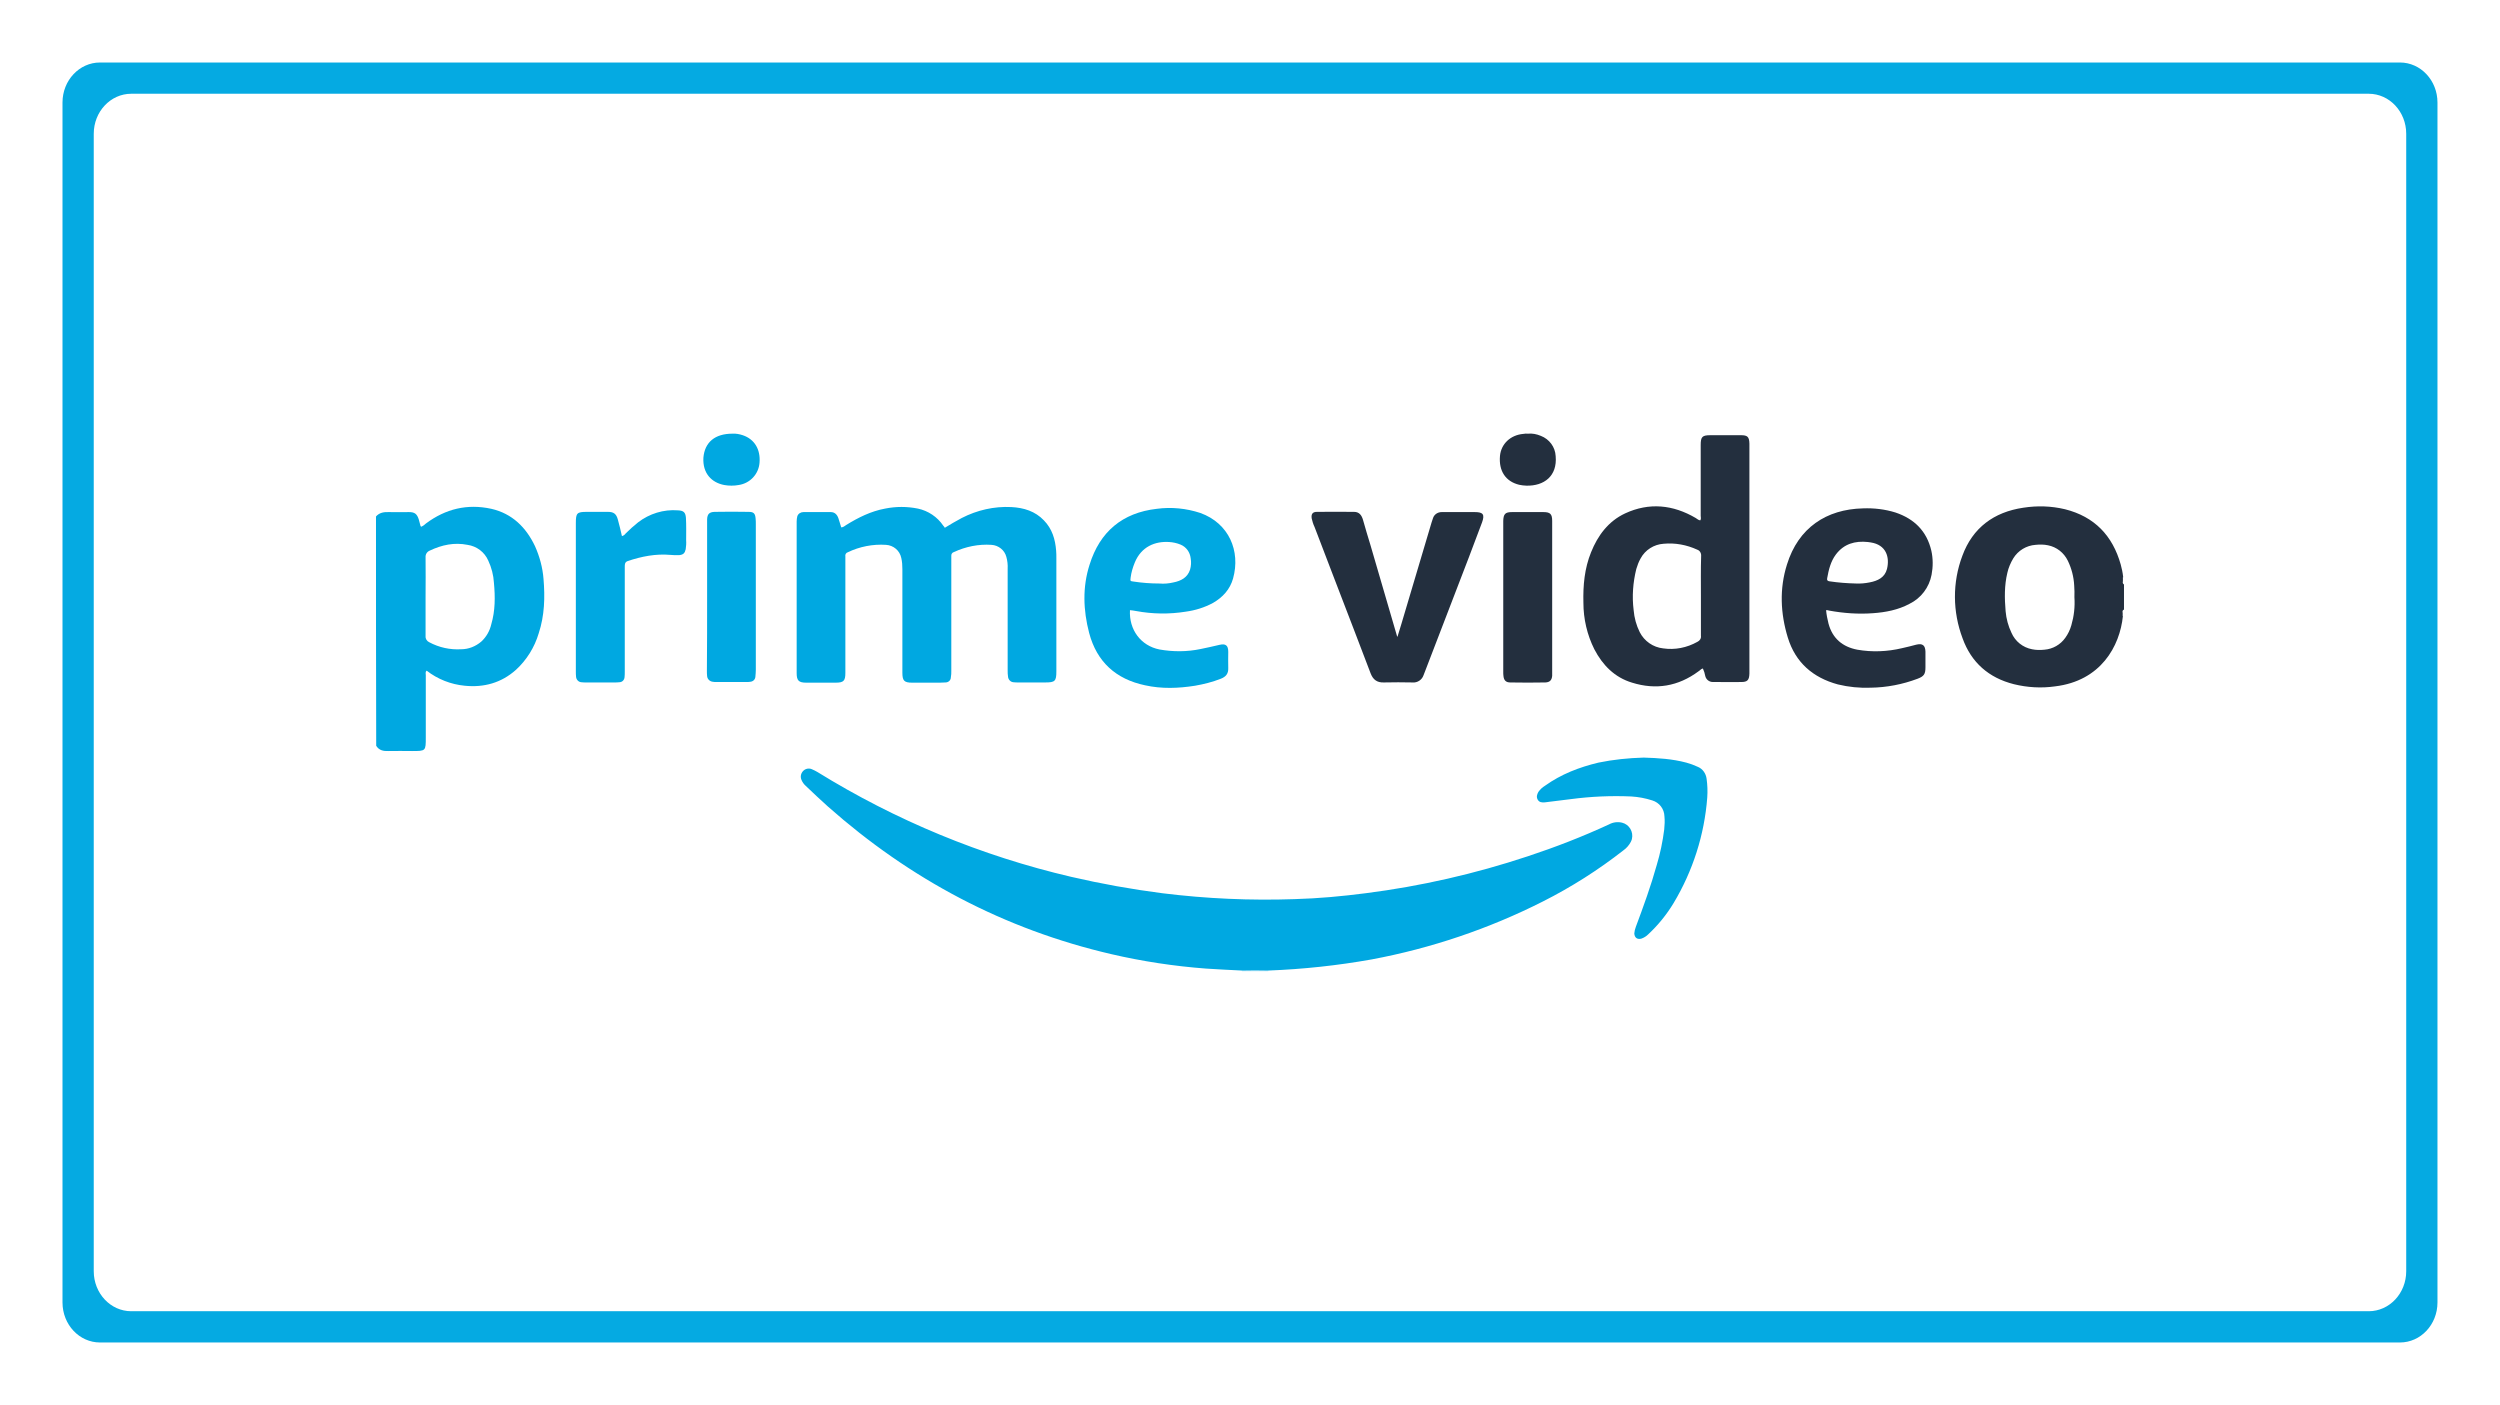
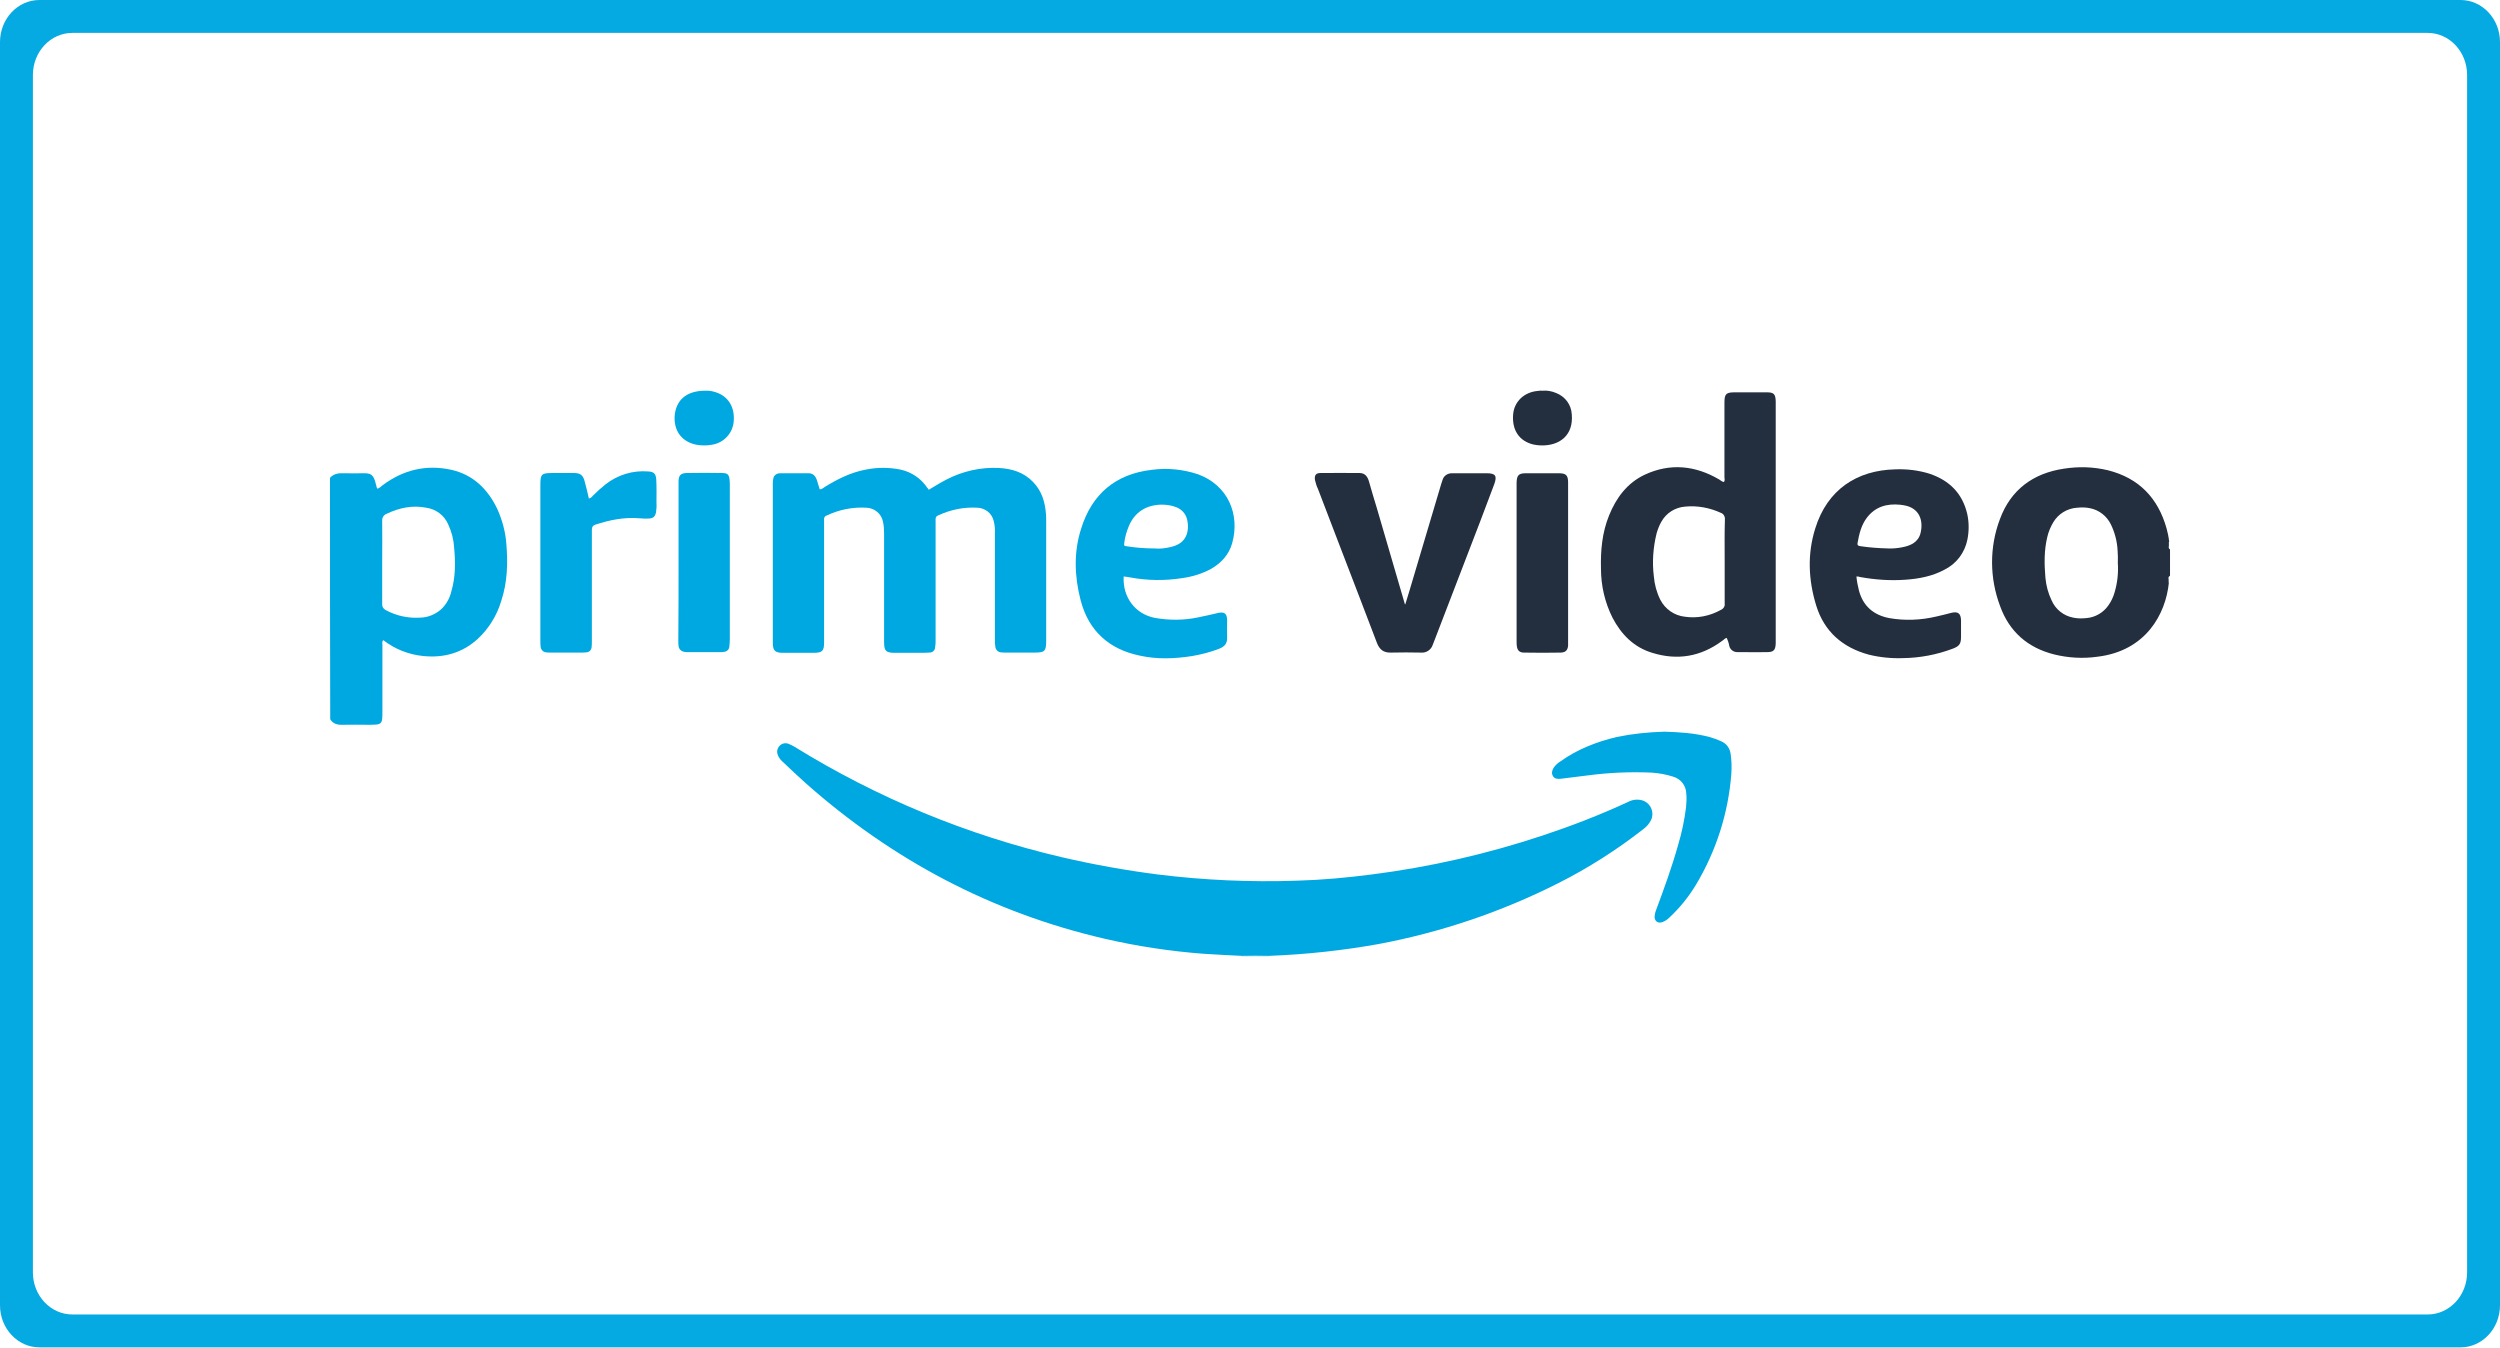
- <svg xmlns="http://www.w3.org/2000/svg" width="1000" height="562" viewBox="0 0 264.583 148.696">
-   <path d="M0 0h264.583v148.696H0z" style="opacity:.98;fill:#fff;fill-opacity:1;stroke-width:1.62" />
-   <g style="fill:#00a8e1;fill-opacity:1">
-     <path d="M40 25a15 16 0 0 0-15 16v480a15 16 0 0 0 15 16h920a15 16 0 0 0 15-16V41a15 16 0 0 0-15-16zm12.5 12.5h895a15 16 0 0 1 15 16v455a15 16 0 0 1-15 16h-895a15 16 0 0 1-15-16v-455a15 16 0 0 1 15-16" style="opacity:.98;fill:#00a8e1;fill-opacity:1;stroke-width:85.989" transform="scale(.26458)" />
+ <svg xmlns="http://www.w3.org/2000/svg" width="1024" height="551.882" viewBox="0 0 251.351 135.465">
+   <g data-rescale-wrap="1" transform="translate(-6.6145 -6.6145)">
+     <path d="M0 0h264.583v148.696H0z" style="opacity:.98;fill:#fff;fill-opacity:1;stroke-width:1.62" />
+     <g style="fill:#00a8e1;fill-opacity:1">
+       <path d="M40 25a15 16 0 0 0-15 16v480a15 16 0 0 0 15 16h920a15 16 0 0 0 15-16V41a15 16 0 0 0-15-16zm12.5 12.5h895a15 16 0 0 1 15 16v455a15 16 0 0 1-15 16h-895a15 16 0 0 1-15-16v-455a15 16 0 0 1 15-16" style="opacity:.98;fill:#00a8e1;fill-opacity:1;stroke-width:85.989" transform="scale(.26458)" />
+     </g>
+     <path d="M396.5 246.3v-.4c.4-.5 1.1-.8 1.7-.7 2.9-.1 5.7-.1 8.6 0 .6 0 1.3.2 1.7.7v.4z" style="fill:#d1effa" transform="translate(39.792 45.874)scale(.23116)" />
+     <path d="M408.5 245.9q-6-.15-12 0c-5.5-.3-11-.5-16.5-.9-14.6-1.1-29.1-3.3-43.3-6.6-49.1-11.4-92.2-34.3-129.8-67.6-3.5-3.1-6.8-6.3-10.2-9.5-.8-.7-1.5-1.7-1.9-2.7-.6-1.4-.3-2.9.7-4s2.6-1.5 4-.9c.9.4 1.8.8 2.6 1.3 35.9 22.2 75.1 38.4 116.2 48q20.7 4.8 41.7 7.5c20.1 2.5 40.4 3.4 60.6 2.7 10.9-.3 21.7-1.3 32.5-2.7 25.2-3.2 50.1-8.9 74.2-16.9 12.7-4.2 25.1-9 37.2-14.6 1.8-1 4-1.3 6-.8 3.3.8 5.3 4.2 4.5 7.5-.1.4-.3.9-.5 1.3-.8 1.5-1.9 2.8-3.3 3.8-11.5 9-23.9 16.9-37 23.5-24.7 12.5-51.1 21.4-78.3 26.5q-23.55 4.2-47.4 5.1M260.4 43.2c2.5-1.5 5.1-3.1 7.8-4.5 7-3.6 14.8-5.4 22.7-5 5.7.3 10.9 1.9 14.9 6.1 3.8 3.9 5.2 8.7 5.6 13.9.1 1.1.1 2.2.1 3.4v51.8c0 4.5-.6 5.1-5.1 5.1h-12.2c-.8 0-1.6 0-2.4-.1-1.2-.1-2.2-1.1-2.4-2.3-.2-1.1-.2-2.2-.2-3.3V62c.1-1.9-.1-3.7-.6-5.5-.8-3.1-3.6-5.3-6.8-5.5-5.9-.4-11.8.8-17.2 3.3-.8.2-1.3 1-1.2 1.8v52.6c0 1 0 1.9-.2 2.9 0 1.4-1.1 2.4-2.5 2.4-1.5.1-3 .1-4.6.1h-10.6c-3.7 0-4.5-.9-4.5-4.6V62.2c0-1.7-.1-3.5-.5-5.2-.7-3.4-3.6-5.8-7-6-6-.4-12.1.8-17.5 3.4-.8.2-1.3 1.1-1.1 1.9v53.3c0 3.7-.8 4.5-4.5 4.5H197c-3.5 0-4.4-1-4.4-4.4V40.3q0-1.2.3-2.4c.4-1.2 1.6-1.9 2.8-1.9h12.5c1.8 0 2.9 1.1 3.5 2.8.5 1.4.8 2.7 1.3 4.2 1 0 1.6-.7 2.3-1.1 5.5-3.4 11.3-6.3 17.8-7.5q7.5-1.5 15 0c4.7 1 8.9 3.8 11.6 7.8.2.3.4.5.6.7-.1.1 0 .1.1.3" style="fill:#00a8e1" transform="translate(39.792 45.874)scale(.23116)" />
+     <path d="M467.7 93c.6-2 1.2-3.9 1.8-5.9 4.6-15.5 9.2-30.9 13.8-46.4l.6-1.8c.5-1.8 2.2-2.9 4-2.9h15.2c3.8 0 4.6 1.1 3.3 4.7l-6 15.9c-6.7 17.4-13.4 34.9-20.1 52.3-.2.6-.5 1.2-.7 1.8-.7 2.1-2.8 3.5-5 3.3q-6.6-.15-13.2 0c-3.1.1-4.9-1.3-6-4.1-2.5-6.6-5.1-13.3-7.6-19.9-6-15.7-12.1-31.4-18.1-47.2-.6-1.2-1-2.6-1.3-3.9-.3-2 .4-3 2.4-3 5.7-.1 11.4 0 17 0 2.4 0 3.5 1.6 4.1 3.7 1.1 3.8 2.2 7.7 3.4 11.5 4.1 13.9 8.1 27.9 12.2 41.8-.1.1 0 .1.2.1" style="fill:#232f3e" transform="translate(39.792 45.874)scale(.23116)" />
+     <path d="M112.6 47c.7-.2 1.3-.6 1.7-1.2q2.7-2.7 5.7-5.1c5.2-4 11.7-6 18.2-5.5 2.6.1 3.5.9 3.7 3.4.2 3.4.1 6.9.1 10.3.1 1.4 0 2.7-.2 4.1-.4 1.8-1.1 2.5-2.9 2.7-1.4.1-2.7 0-4.1-.1-6.7-.6-13.2.7-19.5 2.8-1.4.5-1.4 1.5-1.4 2.6v48c0 .9 0 1.7-.1 2.6-.1 1.3-1.1 2.3-2.4 2.3-.7.1-1.5.1-2.2.1h-13c-.7 0-1.5 0-2.2-.1-1.3-.1-2.3-1.2-2.4-2.5-.1-.8-.1-1.6-.1-2.4V41c0-4.6.5-5.1 5.1-5.1h9.6c2.6 0 3.8.9 4.5 3.4s1.3 5 1.9 7.7m467.8 101.4c6.6.2 13.1.6 19.5 2.3 1.8.5 3.5 1.1 5.2 1.9 2.3.9 3.8 3.1 4.1 5.5.4 2.8.5 5.7.3 8.6-1.3 17.1-6.6 33.6-15.4 48.3-3.2 5.3-7.1 10.1-11.6 14.3-.9.9-2 1.6-3.2 2-1.9.5-3.1-.5-3.2-2.4.1-1 .3-2 .7-3 3.5-9.4 6.9-18.7 9.6-28.4 1.6-5.3 2.7-10.7 3.4-16.2.2-2 .3-4 .1-6-.1-3.4-2.3-6.3-5.6-7.3q-4.65-1.5-9.6-1.8c-9.2-.4-18.4 0-27.5 1.2l-12.1 1.5c-1.3.1-2.5 0-3.2-1.2s-.4-2.4.3-3.6c.8-1.1 1.8-2.1 3-2.8 7.4-5.3 15.7-8.5 24.5-10.6 6.8-1.4 13.7-2.1 20.7-2.3" style="fill:#00a8e1" transform="translate(39.792 45.874)scale(.23116)" />
+     <path d="M538.5 75v36c-.2 2-1.1 2.9-3.1 3-5.4.1-10.7.1-16.1 0-2 0-2.9-1-3.1-2.9-.1-.6-.1-1.3-.1-1.9V40c.1-3.1.9-4 4-4h14.4c3.1 0 4 .9 4 4z" style="fill:#232f3e" transform="translate(39.792 45.874)scale(.23116)" />
+     <path d="M151.6 74.8V39.3c.1-2.4 1-3.3 3.4-3.4q7.8-.15 15.6 0c2.3 0 3 .7 3.2 3 .1.9.1 1.7.1 2.6v66.6c0 1.1-.1 2.2-.2 3.3-.1 1.3-1.1 2.2-2.4 2.3-.6.1-1.1.1-1.7.1h-13.9c-.5 0-.9 0-1.4-.1-1.4-.1-2.6-1.2-2.7-2.6-.1-.8-.1-1.6-.1-2.4.1-11.1.1-22.5.1-33.9M163.2.1c1.6-.1 3.2.2 4.7.7 5.4 1.8 8.2 6.5 7.7 12.6-.4 5.2-4.3 9.4-9.5 10.2-2.2.4-4.5.4-6.7 0-5.7-1.1-9.9-5.3-9.5-12.5.6-7.1 5.3-11 13.3-11" style="fill:#00a8e1" transform="translate(39.792 45.874)scale(.23116)" />
+     <path d="M527.4.1c2-.2 4 .2 5.9 1 3.9 1.5 6.6 5.1 6.8 9.3.8 9.1-5.3 13.7-13.4 13.5-1.1 0-2.2-.2-3.3-.4-6.2-1.5-9.4-6.3-8.8-13.2.5-5.5 4.8-9.6 10.7-10.1.7-.1 1.4-.2 2.1-.1" style="fill:#232f3e" transform="translate(39.792 45.874)scale(.23116)" />
+     <path d="M76.7 66.6c-.4-5.2-1.8-10.3-3.9-15-4.1-8.6-10.4-14.9-20-17.1-11-2.4-20.9 0-29.9 6.7q-.9.9-2.1 1.5c-.2-.1-.4-.2-.4-.3-.3-1-.5-2-.8-3-.8-2.5-1.8-3.4-4.5-3.4-3 0-6.1.1-9.1 0-2.3-.1-4.4.2-6 2 0 35 0 70.1.1 105 1.3 2.1 3.3 2.5 5.6 2.4 3.6-.1 7.2 0 10.8 0 6.3 0 6.3 0 6.3-6.2v-28.5c0-.7-.3-1.5.4-2.1 5 3.9 11.1 6.3 17.4 6.9 8.8.9 16.8-1.3 23.5-7.3 4.9-4.5 8.5-10.3 10.4-16.7 2.7-8.2 2.9-16.5 2.2-24.9M52.8 87.3c-.7 3.1-2.3 5.9-4.6 8-2.6 2.2-5.8 3.5-9.2 3.5-5.1.3-10.1-.8-14.6-3.2-1.1-.5-1.8-1.6-1.7-2.8V74.7c0-6 .1-12 0-18-.1-1.4.7-2.6 2-3.1 5.5-2.6 11.2-3.8 17.2-2.6 4.2.6 7.8 3.3 9.5 7.2 1.5 3.2 2.4 6.7 2.6 10.2.6 6.4.6 12.8-1.2 18.9" style="fill:#00a8e1" transform="translate(39.792 45.874)scale(.23116)" />
+     <path d="M800.1 82.2s0-.1 0 0q0-.15 0 0m.1-13.4v.4c-.4-.4-.6-1-.4-1.5v-.8s0-.1.1-.1h-.1v-1h.2c0-.1-.1-.1-.1-.2-.2-1.9-.6-3.8-1.1-5.6-3.7-13.2-12-21.9-25.5-25.3-6.3-1.5-12.7-1.7-19.1-.7-13.5 2-23.2 9.2-27.9 22-4.6 12.2-4.5 25.6.1 37.8 4 11.1 12 18.1 23.5 21 6.1 1.5 12.5 1.9 18.8 1 21-2.5 29.7-18.4 31.1-32.2h-.1v-1.4c-.1-.6-.2-1.1.4-1.5v.2c0-.1.1-.3.2-.4V69c0-.1-.1-.1-.1-.2m-24 19c-.6 2.1-1.5 4-2.8 5.8-2.2 3.1-5.7 5.1-9.5 5.4-1.9.2-3.8.2-5.7-.2-4.2-.8-7.7-3.6-9.4-7.5-1.5-3.1-2.4-6.5-2.7-9.9-.5-5.9-.6-11.8.8-17.6.5-2.3 1.5-4.6 2.7-6.6 2.2-3.6 6-5.9 10.2-6.2 1.9-.2 3.8-.2 5.7.2 4 .8 7.3 3.4 9.1 7.1 1.7 3.5 2.7 7.4 2.9 11.3.1 1.8.2 3.6.1 5.4.3 4.4-.2 8.7-1.4 12.8M624.9.8H611c-3.8 0-4.5.7-4.5 4.5v32.4c0 .7.3 1.4-.2 2.1-.9-.1-1.4-.7-2.1-1.1-10.4-6.1-21.3-7.2-32.3-2.1-7.7 3.6-12.5 10.1-15.6 17.8-3 7.4-3.7 15.2-3.5 23.1 0 7.4 1.7 14.7 5 21.3 3.8 7.3 9.3 12.9 17.3 15.3 10.9 3.4 21.1 1.7 30.4-5.2.7-.4 1.1-1.1 2-1.3.5 1.1.9 2.3 1.1 3.5.4 1.6 1.8 2.7 3.5 2.7h2.4c3.6 0 7.1.1 10.6 0 2.8 0 3.6-.9 3.7-3.8V4.6c-.1-3.1-.9-3.8-3.9-3.8m-18.3 73.6v18.2c.2 1.2-.5 2.3-1.6 2.8-4.8 2.7-10.3 3.8-15.7 3-4.6-.5-8.6-3.3-10.7-7.4-1.6-3.2-2.5-6.6-2.8-10.1-.8-6.3-.3-12.7 1.2-18.8.5-1.7 1.1-3.3 2-4.9 2.1-3.9 6.1-6.4 10.5-6.7 5.3-.5 10.6.5 15.4 2.7 1.2.4 1.9 1.6 1.8 2.9-.2 6.2-.1 12.2-.1 18.3" style="fill:#232f3e" transform="translate(39.792 45.874)scale(.23116)" />
+     <path d="M348 81.3c7.5 1.4 15.2 1.5 22.7.3 4.4-.6 8.6-1.9 12.5-4 4.5-2.6 7.8-6.2 9.2-11.2 3.5-12.6-1.9-25.3-15-30-6.4-2.1-13.2-2.8-19.9-1.9-15.8 1.8-26.1 10.5-30.8 25.6-3.3 10.3-2.9 20.8-.2 31.2 3.5 13.3 12.3 21.2 25.6 24 7.6 1.7 15.3 1.4 22.9.2 4-.7 8-1.7 11.8-3.2 2.3-.9 3.5-2.3 3.4-4.9-.1-2.4 0-4.9 0-7.4 0-3-1.2-3.9-4.1-3.2s-5.7 1.3-8.6 1.9c-6.2 1.3-12.6 1.3-18.8.2-8.5-1.7-14-9-13.5-18 .9.1 1.9.2 2.8.4M345.5 66c.3-2.4 1-4.7 1.9-6.9 3-7.3 9.3-9.8 15.7-9.4 1.8.1 3.6.5 5.3 1.2 2.6 1.1 4.3 3.5 4.6 6.3.3 1.7.2 3.5-.3 5.2-1.2 3.6-4.1 5.1-7.6 5.8-2.1.5-4.3.7-6.5.5-3.9 0-7.9-.3-11.8-.9-1.5-.2-1.5-.2-1.3-1.8" style="fill:#00a8e1" transform="translate(39.792 45.874)scale(.23116)" />
+     <path d="M685.3 82.3c5.8-.4 11.6-1.5 16.8-4.3 5.3-2.6 9-7.5 10.1-13.3.7-3.6.7-7.4-.1-11-2.1-9-7.8-14.6-16.4-17.5-4.8-1.5-9.9-2.1-14.9-1.9-16.8.4-29.6 8.9-34.8 25.7-3.5 11.1-3 22.4.4 33.5 3.5 11.4 11.5 18.3 22.9 21.4 4.9 1.2 10 1.7 15 1.5 7.3-.1 14.6-1.5 21.5-4.1 2.9-1.1 3.6-2.1 3.6-5.2v-7.2c-.1-2.9-1.3-3.9-4.2-3.2-2.2.6-4.3 1.1-6.5 1.6-6.7 1.6-13.7 1.9-20.5.7-6.8-1.3-11.4-5.2-13.2-12-.5-2-.9-4-1.1-6.1.5 0 1 0 1.4.2 6.6 1.2 13.3 1.7 20 1.2m-20.9-16c.7-3.9 1.6-7.7 4-10.9 3.7-4.9 8.8-6.3 14.6-5.7.5 0 .9.2 1.4.2 7 1.1 8.7 6.7 7.4 12.1-1 4-4.3 5.5-8 6.2-2 .4-4.1.6-6.2.5-4.1-.1-8.1-.4-12.1-1-.9-.1-1.3-.5-1.1-1.4" style="fill:#232f3e" transform="translate(39.792 45.874)scale(.23116)" />
  </g>
-   <path d="M396.5 246.3v-.4c.4-.5 1.1-.8 1.7-.7 2.9-.1 5.7-.1 8.6 0 .6 0 1.3.2 1.7.7v.4z" style="fill:#d1effa" transform="translate(39.792 45.874)scale(.23116)" />
-   <path d="M408.5 245.9q-6-.15-12 0c-5.5-.3-11-.5-16.5-.9-14.6-1.1-29.1-3.3-43.3-6.6-49.1-11.4-92.2-34.3-129.8-67.6-3.5-3.1-6.8-6.3-10.2-9.5-.8-.7-1.5-1.7-1.9-2.7-.6-1.4-.3-2.9.7-4s2.6-1.5 4-.9c.9.4 1.8.8 2.6 1.3 35.9 22.2 75.1 38.4 116.2 48q20.7 4.8 41.7 7.5c20.1 2.5 40.4 3.4 60.6 2.7 10.9-.3 21.7-1.3 32.5-2.7 25.2-3.2 50.1-8.9 74.2-16.9 12.7-4.2 25.1-9 37.2-14.6 1.8-1 4-1.3 6-.8 3.3.8 5.3 4.2 4.5 7.5-.1.4-.3.9-.5 1.3-.8 1.5-1.9 2.8-3.3 3.8-11.5 9-23.9 16.9-37 23.5-24.7 12.5-51.1 21.4-78.3 26.5q-23.55 4.2-47.4 5.1M260.4 43.2c2.5-1.5 5.1-3.1 7.8-4.5 7-3.6 14.8-5.4 22.7-5 5.7.3 10.9 1.9 14.9 6.1 3.8 3.9 5.2 8.7 5.6 13.9.1 1.1.1 2.2.1 3.4v51.8c0 4.5-.6 5.1-5.1 5.1h-12.2c-.8 0-1.6 0-2.4-.1-1.2-.1-2.2-1.1-2.4-2.3-.2-1.1-.2-2.2-.2-3.3V62c.1-1.9-.1-3.7-.6-5.5-.8-3.1-3.6-5.3-6.8-5.5-5.9-.4-11.8.8-17.2 3.3-.8.2-1.3 1-1.2 1.8v52.6c0 1 0 1.9-.2 2.9 0 1.4-1.1 2.4-2.5 2.4-1.5.1-3 .1-4.6.1h-10.6c-3.7 0-4.5-.9-4.5-4.6V62.2c0-1.7-.1-3.5-.5-5.2-.7-3.4-3.6-5.8-7-6-6-.4-12.1.8-17.5 3.4-.8.2-1.3 1.1-1.1 1.9v53.3c0 3.7-.8 4.5-4.5 4.5H197c-3.5 0-4.4-1-4.4-4.4V40.3q0-1.2.3-2.4c.4-1.2 1.6-1.9 2.8-1.9h12.5c1.8 0 2.9 1.1 3.5 2.8.5 1.4.8 2.7 1.3 4.2 1 0 1.6-.7 2.3-1.1 5.5-3.4 11.3-6.3 17.8-7.5q7.5-1.5 15 0c4.7 1 8.9 3.8 11.6 7.8.2.3.4.5.6.7-.1.1 0 .1.1.3" style="fill:#00a8e1" transform="translate(39.792 45.874)scale(.23116)" />
-   <path d="M467.7 93c.6-2 1.2-3.9 1.8-5.9 4.6-15.5 9.2-30.9 13.8-46.4l.6-1.8c.5-1.8 2.2-2.9 4-2.9h15.2c3.8 0 4.6 1.1 3.3 4.7l-6 15.9c-6.7 17.4-13.4 34.9-20.1 52.3-.2.6-.5 1.2-.7 1.8-.7 2.1-2.8 3.5-5 3.3q-6.6-.15-13.2 0c-3.1.1-4.9-1.3-6-4.1-2.5-6.6-5.1-13.3-7.6-19.9-6-15.7-12.1-31.4-18.1-47.2-.6-1.2-1-2.6-1.3-3.9-.3-2 .4-3 2.4-3 5.7-.1 11.4 0 17 0 2.4 0 3.5 1.6 4.1 3.7 1.1 3.8 2.2 7.7 3.4 11.5 4.1 13.9 8.1 27.9 12.2 41.8-.1.1 0 .1.2.1" style="fill:#232f3e" transform="translate(39.792 45.874)scale(.23116)" />
-   <path d="M112.6 47c.7-.2 1.3-.6 1.7-1.2q2.7-2.7 5.7-5.1c5.2-4 11.7-6 18.2-5.5 2.6.1 3.5.9 3.7 3.4.2 3.4.1 6.9.1 10.3.1 1.4 0 2.7-.2 4.1-.4 1.8-1.1 2.5-2.9 2.7-1.4.1-2.7 0-4.1-.1-6.7-.6-13.2.7-19.5 2.8-1.4.5-1.4 1.5-1.4 2.6v48c0 .9 0 1.7-.1 2.6-.1 1.3-1.1 2.3-2.4 2.3-.7.1-1.5.1-2.2.1h-13c-.7 0-1.5 0-2.2-.1-1.3-.1-2.3-1.2-2.4-2.5-.1-.8-.1-1.6-.1-2.4V41c0-4.6.5-5.1 5.1-5.1h9.6c2.6 0 3.8.9 4.5 3.4s1.3 5 1.9 7.7m467.8 101.4c6.6.2 13.1.6 19.5 2.3 1.8.5 3.5 1.1 5.2 1.9 2.3.9 3.8 3.1 4.1 5.5.4 2.8.5 5.7.3 8.6-1.3 17.1-6.6 33.6-15.4 48.3-3.2 5.3-7.1 10.1-11.6 14.3-.9.9-2 1.6-3.2 2-1.9.5-3.1-.5-3.2-2.4.1-1 .3-2 .7-3 3.5-9.4 6.9-18.7 9.6-28.4 1.6-5.3 2.7-10.7 3.4-16.2.2-2 .3-4 .1-6-.1-3.4-2.3-6.3-5.6-7.3q-4.65-1.5-9.6-1.8c-9.2-.4-18.4 0-27.5 1.2l-12.1 1.5c-1.3.1-2.5 0-3.2-1.2s-.4-2.4.3-3.6c.8-1.1 1.8-2.1 3-2.8 7.4-5.3 15.7-8.5 24.5-10.6 6.8-1.4 13.7-2.1 20.7-2.3" style="fill:#00a8e1" transform="translate(39.792 45.874)scale(.23116)" />
-   <path d="M538.5 75v36c-.2 2-1.1 2.9-3.1 3-5.4.1-10.7.1-16.1 0-2 0-2.9-1-3.1-2.9-.1-.6-.1-1.3-.1-1.9V40c.1-3.1.9-4 4-4h14.4c3.1 0 4 .9 4 4z" style="fill:#232f3e" transform="translate(39.792 45.874)scale(.23116)" />
-   <path d="M151.6 74.8V39.3c.1-2.4 1-3.3 3.4-3.4q7.8-.15 15.6 0c2.3 0 3 .7 3.2 3 .1.9.1 1.7.1 2.6v66.6c0 1.1-.1 2.2-.2 3.3-.1 1.3-1.1 2.2-2.4 2.3-.6.1-1.1.1-1.7.1h-13.9c-.5 0-.9 0-1.4-.1-1.4-.1-2.6-1.2-2.7-2.6-.1-.8-.1-1.6-.1-2.4.1-11.1.1-22.5.1-33.9M163.2.1c1.6-.1 3.2.2 4.7.7 5.4 1.8 8.2 6.5 7.7 12.6-.4 5.2-4.3 9.4-9.5 10.2-2.2.4-4.5.4-6.7 0-5.7-1.1-9.9-5.3-9.5-12.5.6-7.1 5.3-11 13.3-11" style="fill:#00a8e1" transform="translate(39.792 45.874)scale(.23116)" />
-   <path d="M527.4.1c2-.2 4 .2 5.9 1 3.9 1.5 6.6 5.1 6.8 9.3.8 9.1-5.3 13.7-13.4 13.5-1.1 0-2.2-.2-3.3-.4-6.2-1.5-9.4-6.3-8.8-13.2.5-5.5 4.8-9.6 10.7-10.1.7-.1 1.4-.2 2.1-.1" style="fill:#232f3e" transform="translate(39.792 45.874)scale(.23116)" />
-   <path d="M76.7 66.6c-.4-5.2-1.8-10.3-3.9-15-4.1-8.6-10.4-14.9-20-17.1-11-2.4-20.9 0-29.9 6.7q-.9.9-2.1 1.5c-.2-.1-.4-.2-.4-.3-.3-1-.5-2-.8-3-.8-2.5-1.8-3.4-4.5-3.4-3 0-6.1.1-9.1 0-2.3-.1-4.4.2-6 2 0 35 0 70.1.1 105 1.3 2.1 3.3 2.5 5.6 2.4 3.6-.1 7.2 0 10.8 0 6.3 0 6.3 0 6.3-6.2v-28.5c0-.7-.3-1.5.4-2.1 5 3.9 11.1 6.3 17.4 6.9 8.8.9 16.8-1.3 23.5-7.3 4.9-4.5 8.5-10.3 10.4-16.7 2.7-8.2 2.9-16.5 2.2-24.9M52.8 87.3c-.7 3.1-2.3 5.9-4.6 8-2.6 2.2-5.8 3.5-9.2 3.5-5.1.3-10.1-.8-14.6-3.2-1.1-.5-1.8-1.6-1.7-2.8V74.7c0-6 .1-12 0-18-.1-1.4.7-2.6 2-3.1 5.5-2.6 11.2-3.8 17.2-2.6 4.2.6 7.8 3.3 9.5 7.2 1.5 3.2 2.4 6.7 2.6 10.2.6 6.4.6 12.8-1.2 18.9" style="fill:#00a8e1" transform="translate(39.792 45.874)scale(.23116)" />
-   <path d="M800.1 82.2s0-.1 0 0q0-.15 0 0m.1-13.4v.4c-.4-.4-.6-1-.4-1.5v-.8s0-.1.1-.1h-.1v-1h.2c0-.1-.1-.1-.1-.2-.2-1.9-.6-3.8-1.1-5.6-3.7-13.2-12-21.9-25.5-25.3-6.3-1.5-12.7-1.7-19.1-.7-13.5 2-23.2 9.2-27.9 22-4.6 12.2-4.5 25.6.1 37.8 4 11.1 12 18.1 23.5 21 6.1 1.5 12.5 1.9 18.8 1 21-2.5 29.7-18.4 31.1-32.2h-.1v-1.4c-.1-.6-.2-1.1.4-1.5v.2c0-.1.1-.3.2-.4V69c0-.1-.1-.1-.1-.2m-24 19c-.6 2.1-1.5 4-2.8 5.8-2.2 3.1-5.7 5.1-9.5 5.4-1.9.2-3.8.2-5.7-.2-4.2-.8-7.7-3.6-9.4-7.5-1.5-3.1-2.4-6.5-2.7-9.9-.5-5.9-.6-11.8.8-17.6.5-2.3 1.5-4.6 2.7-6.6 2.2-3.6 6-5.9 10.2-6.2 1.9-.2 3.8-.2 5.7.2 4 .8 7.3 3.4 9.1 7.1 1.7 3.5 2.7 7.4 2.9 11.3.1 1.8.2 3.6.1 5.4.3 4.4-.2 8.7-1.4 12.8M624.9.8H611c-3.8 0-4.5.7-4.5 4.5v32.4c0 .7.3 1.4-.2 2.1-.9-.1-1.4-.7-2.1-1.1-10.4-6.1-21.3-7.2-32.3-2.1-7.7 3.6-12.5 10.1-15.6 17.8-3 7.4-3.7 15.2-3.5 23.1 0 7.4 1.7 14.7 5 21.3 3.8 7.3 9.3 12.9 17.3 15.3 10.9 3.4 21.1 1.7 30.4-5.2.7-.4 1.1-1.1 2-1.3.5 1.1.9 2.3 1.1 3.5.4 1.6 1.8 2.7 3.5 2.7h2.4c3.6 0 7.1.1 10.6 0 2.8 0 3.6-.9 3.7-3.8V4.6c-.1-3.1-.9-3.8-3.9-3.8m-18.3 73.6v18.2c.2 1.2-.5 2.3-1.6 2.8-4.8 2.7-10.3 3.8-15.7 3-4.6-.5-8.6-3.3-10.7-7.4-1.6-3.2-2.5-6.6-2.8-10.1-.8-6.3-.3-12.7 1.2-18.8.5-1.7 1.1-3.3 2-4.9 2.1-3.9 6.1-6.4 10.5-6.7 5.3-.5 10.6.5 15.4 2.7 1.2.4 1.9 1.6 1.8 2.9-.2 6.2-.1 12.2-.1 18.3" style="fill:#232f3e" transform="translate(39.792 45.874)scale(.23116)" />
-   <path d="M348 81.3c7.5 1.4 15.2 1.5 22.7.3 4.4-.6 8.6-1.9 12.5-4 4.5-2.6 7.8-6.2 9.2-11.2 3.5-12.6-1.9-25.3-15-30-6.4-2.1-13.2-2.8-19.9-1.9-15.8 1.8-26.1 10.5-30.8 25.6-3.3 10.3-2.9 20.8-.2 31.2 3.5 13.3 12.3 21.2 25.6 24 7.6 1.7 15.3 1.4 22.9.2 4-.7 8-1.7 11.8-3.2 2.3-.9 3.5-2.3 3.4-4.9-.1-2.4 0-4.9 0-7.4 0-3-1.2-3.9-4.1-3.2s-5.7 1.3-8.6 1.9c-6.2 1.3-12.6 1.3-18.8.2-8.5-1.7-14-9-13.5-18 .9.1 1.9.2 2.8.4M345.5 66c.3-2.4 1-4.7 1.9-6.9 3-7.3 9.3-9.8 15.7-9.4 1.8.1 3.6.5 5.3 1.2 2.6 1.1 4.3 3.5 4.6 6.3.3 1.7.2 3.5-.3 5.2-1.2 3.6-4.1 5.1-7.6 5.8-2.1.5-4.3.7-6.5.5-3.9 0-7.9-.3-11.8-.9-1.5-.2-1.5-.2-1.3-1.8" style="fill:#00a8e1" transform="translate(39.792 45.874)scale(.23116)" />
-   <path d="M685.3 82.3c5.8-.4 11.6-1.5 16.8-4.3 5.3-2.6 9-7.5 10.1-13.3.7-3.6.7-7.4-.1-11-2.1-9-7.8-14.6-16.4-17.5-4.8-1.5-9.9-2.1-14.9-1.9-16.8.4-29.6 8.9-34.8 25.7-3.5 11.1-3 22.4.4 33.5 3.5 11.4 11.5 18.3 22.9 21.4 4.9 1.2 10 1.7 15 1.5 7.3-.1 14.6-1.5 21.5-4.1 2.9-1.1 3.6-2.1 3.6-5.2v-7.2c-.1-2.9-1.3-3.9-4.2-3.2-2.2.6-4.3 1.1-6.5 1.6-6.7 1.6-13.7 1.9-20.5.7-6.8-1.3-11.4-5.2-13.2-12-.5-2-.9-4-1.1-6.1.5 0 1 0 1.4.2 6.6 1.2 13.3 1.7 20 1.2m-20.9-16c.7-3.9 1.6-7.7 4-10.9 3.7-4.9 8.8-6.3 14.6-5.7.5 0 .9.2 1.4.2 7 1.1 8.7 6.7 7.4 12.1-1 4-4.3 5.5-8 6.2-2 .4-4.1.6-6.2.5-4.1-.1-8.1-.4-12.1-1-.9-.1-1.3-.5-1.1-1.4" style="fill:#232f3e" transform="translate(39.792 45.874)scale(.23116)" />
</svg>
